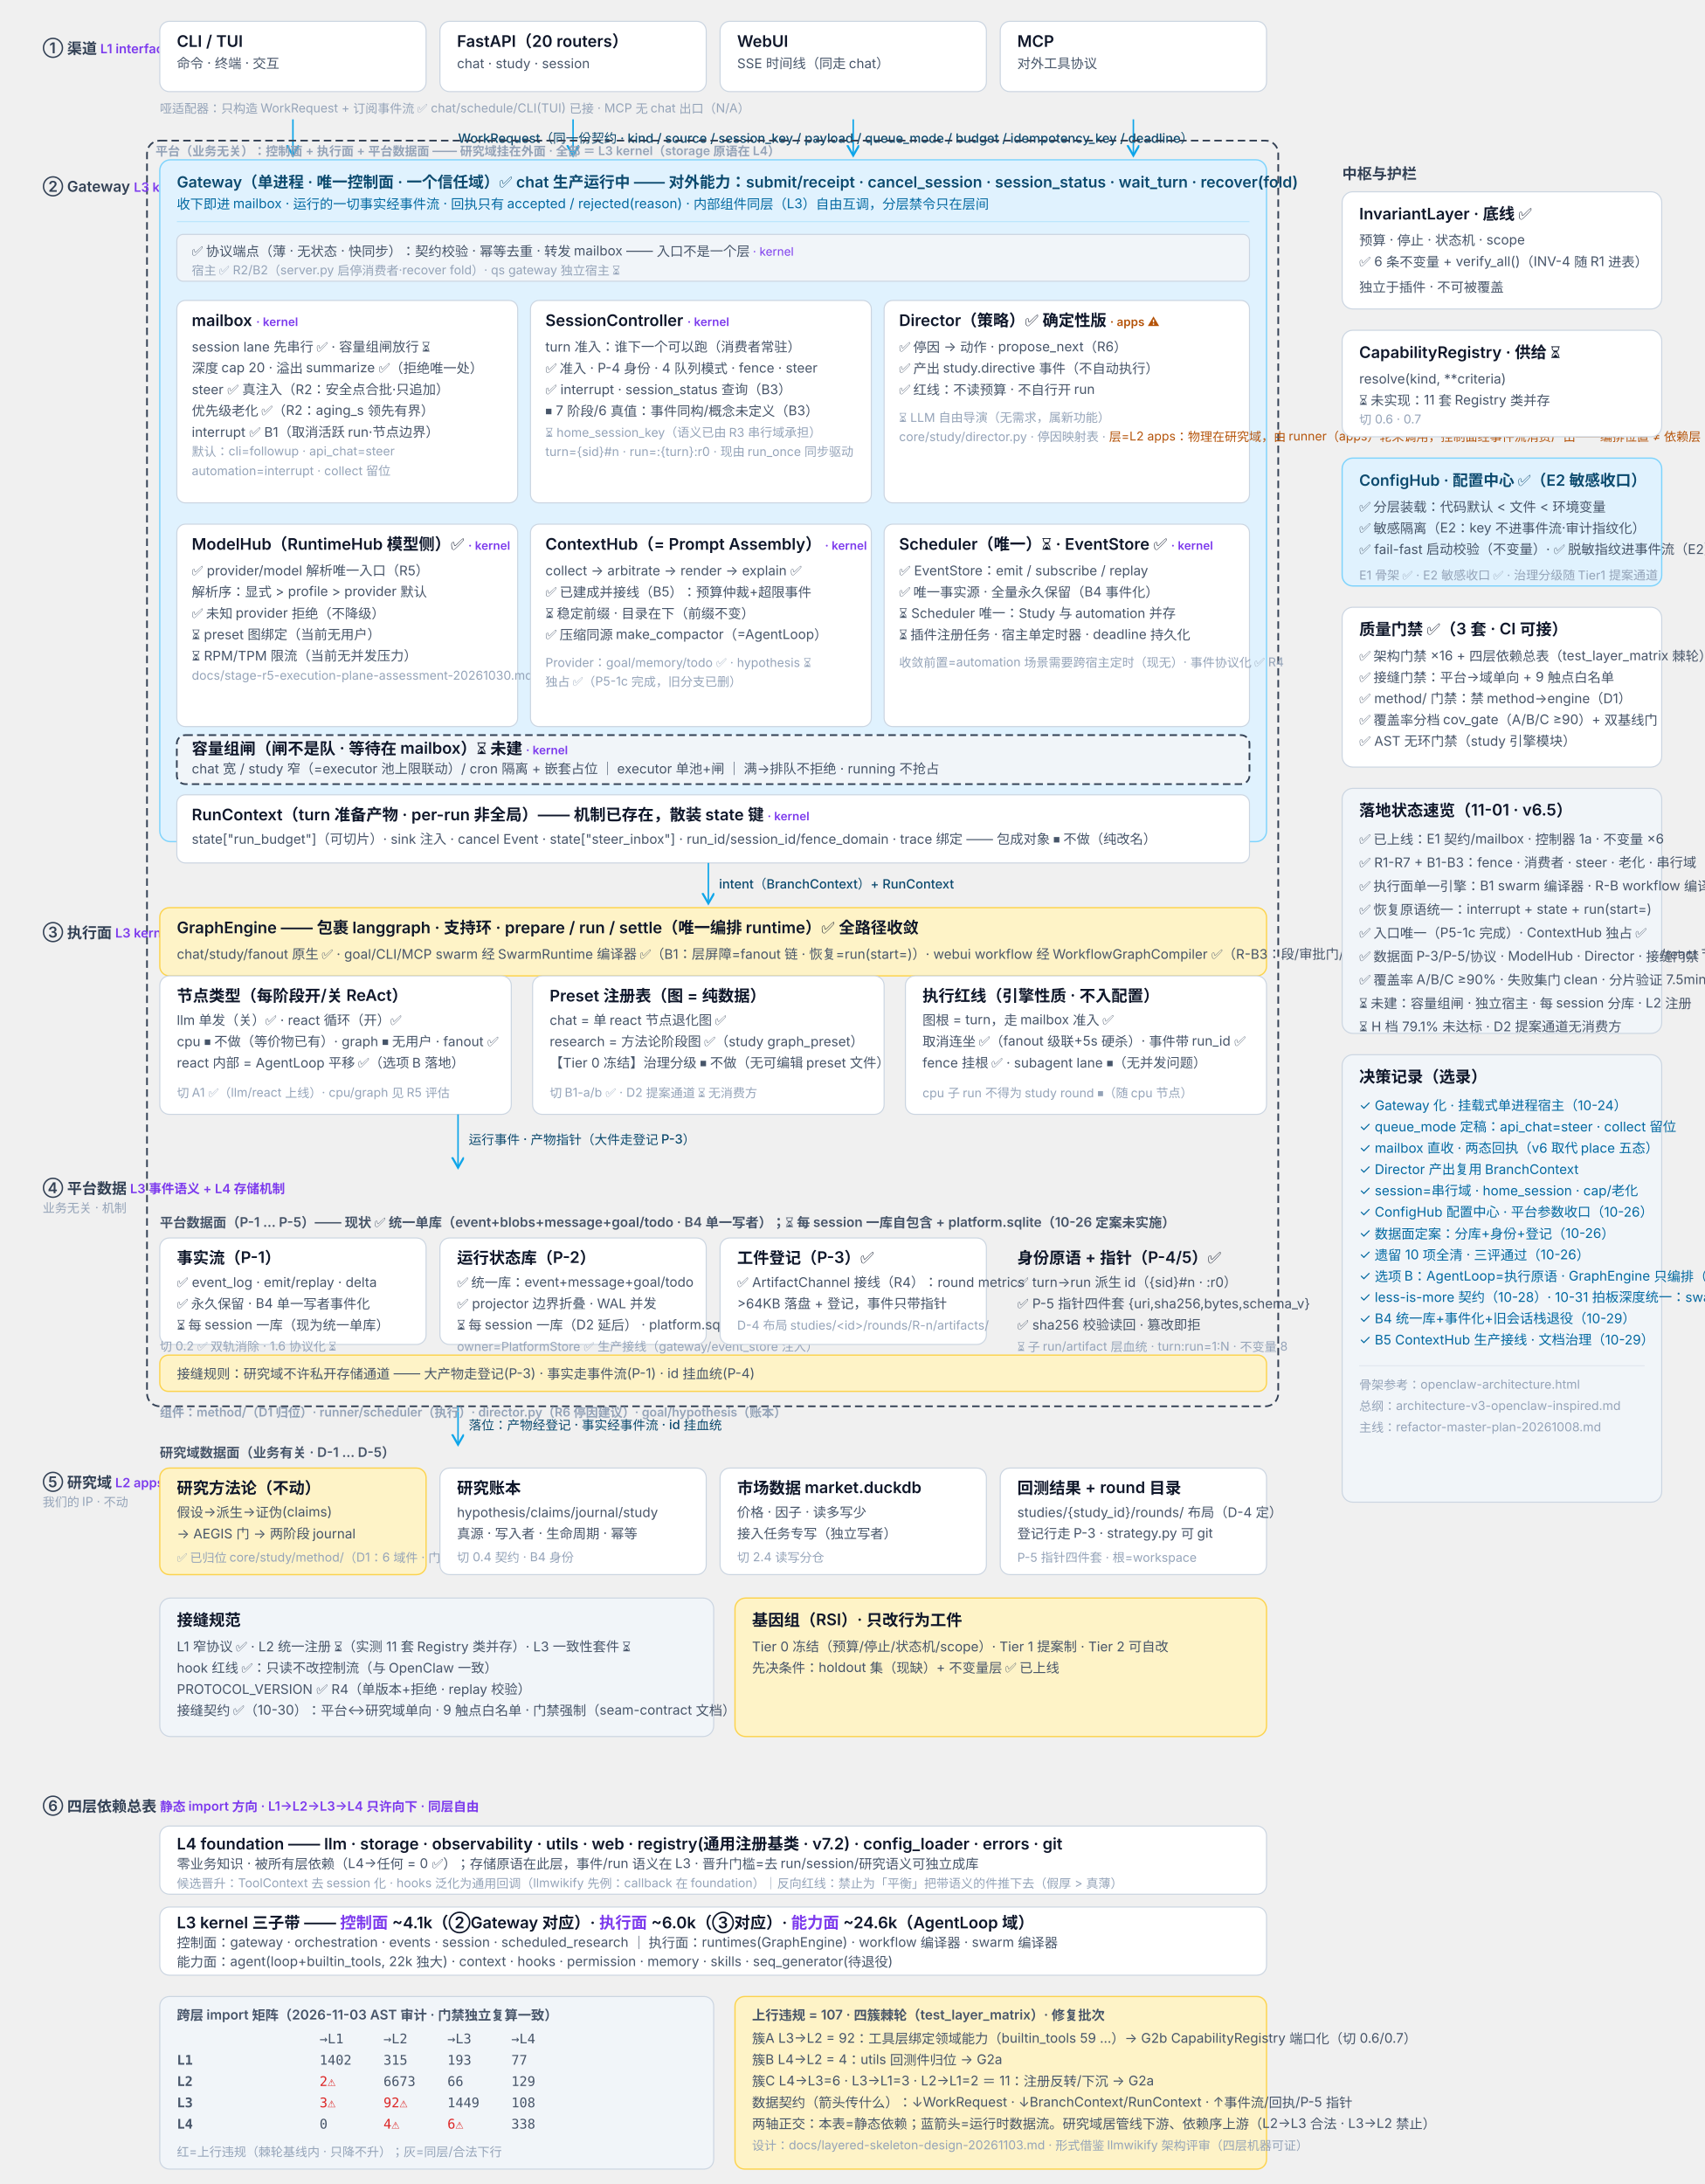
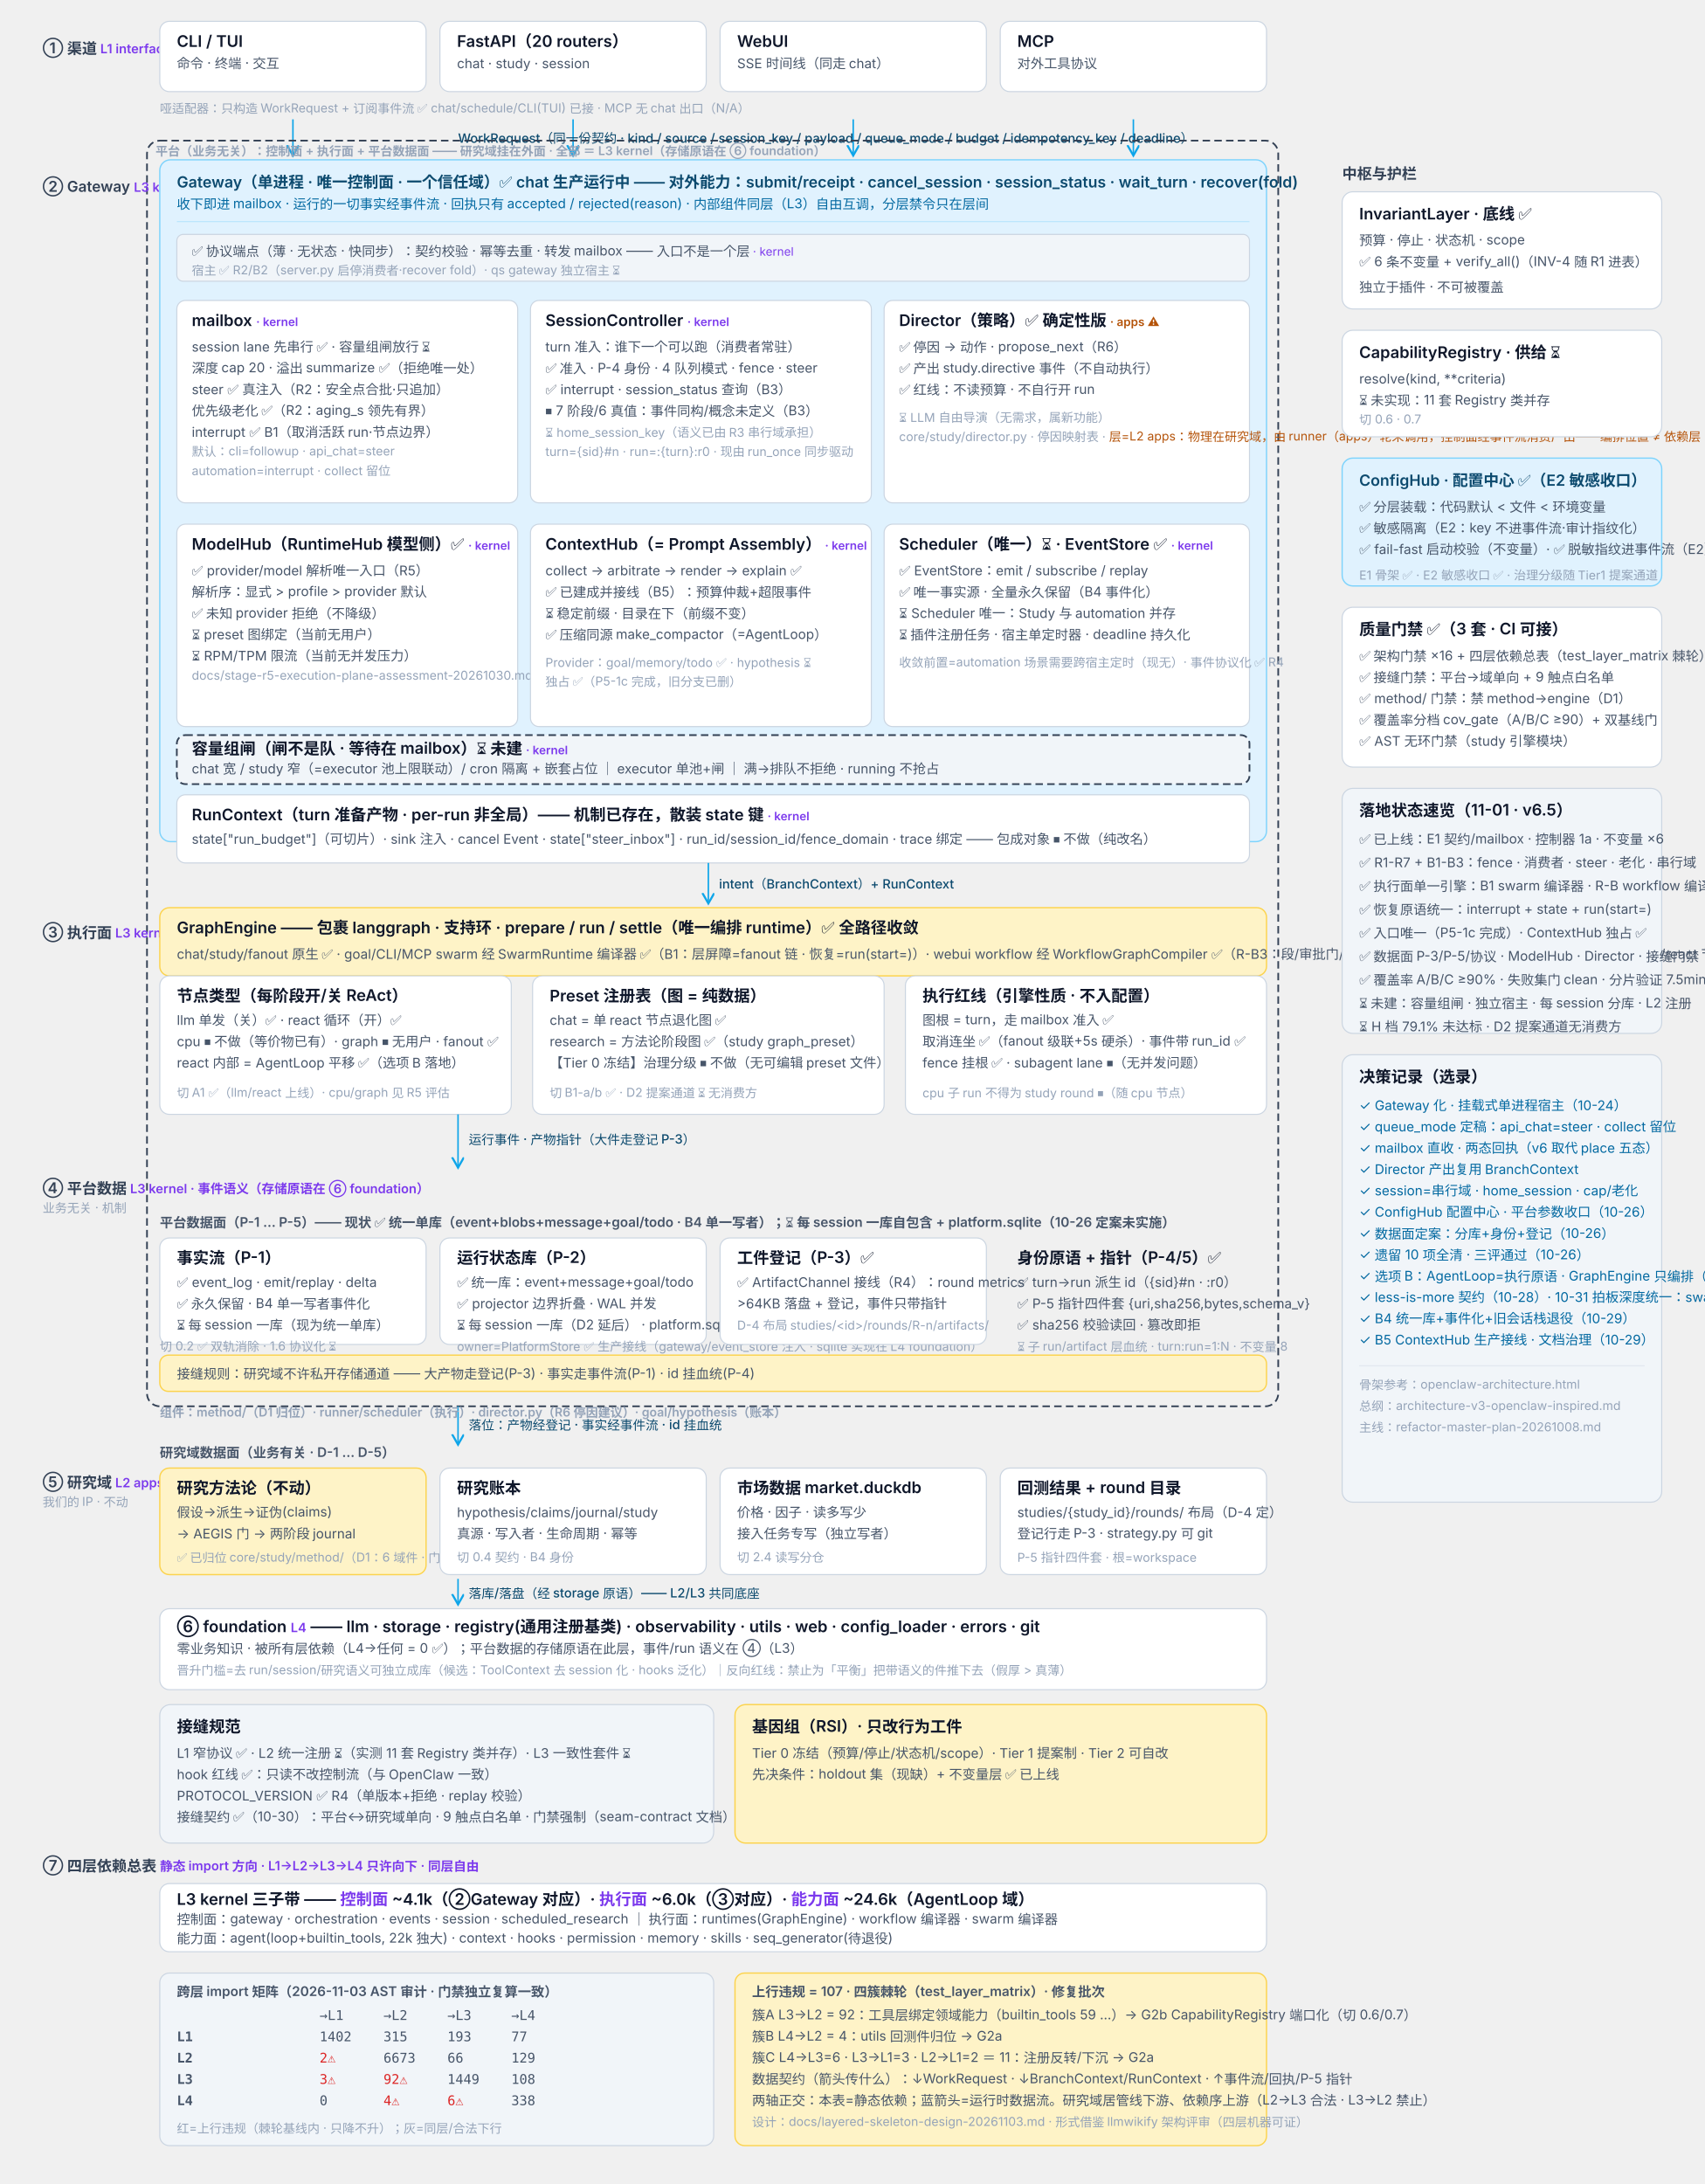
<svg xmlns="http://www.w3.org/2000/svg" viewBox="0 0 1600 2050" width="1600" height="2050" font-family="-apple-system, 'PingFang SC', 'Microsoft YaHei', sans-serif">
  <style>
    .lyr{font-size:14px;font-weight:600;fill:#334155}
    .bt{font-size:15px;font-weight:600;fill:#0f172a}
    .st{font-size:12.5px;fill:#475569}
    .sm{font-size:11.5px;fill:#94a3b8}
    .hub{font-size:14.5px;font-weight:600;fill:#0c4a6e}
    .hq{font-size:12.5px;fill:#0369a1}
    .flow-lbl{font-size:12px;font-weight:500;fill:#0c4a6e}
    .box{fill:#fff;stroke:#cbd5e1;stroke-width:1}
    .boxb{fill:#e0f2fe;stroke:#7dd3fc;stroke-width:1.2}
    .boxa{fill:#fef3c7;stroke:#fcd34d;stroke-width:1.2}
    .boxd{fill:#f1f5f9;stroke:#334155;stroke-width:1.6;stroke-dasharray:7 4}
    .boxg{fill:#f1f5f9;stroke:#cbd5e1;stroke-width:1}
    .arb{stroke:#0ea5e9;stroke-width:1.4;fill:none;marker-end:url(#a2)}
  </style>
  <defs>
    <marker id="a2" markerWidth="9" markerHeight="9" refX="7" refY="4" orient="auto">
      <path d="M0,0 L7,4 L0,8" fill="none" stroke="#0ea5e9" stroke-width="1.4" />
    </marker>
  </defs>
  <text x="40" y="50" class="lyr">① 渠道 <tspan fill="#7c3aed" font-size="12">L1 interfaces</tspan>
  </text>
  <rect x="150" y="20" width="250" height="66" rx="9" class="box" />
  <text x="166" y="44" class="bt">CLI / TUI</text>
  <text x="166" y="64" class="st">命令 · 终端 · 交互</text>
  <rect x="413" y="20" width="250" height="66" rx="9" class="box" />
  <text x="429" y="44" class="bt">FastAPI（20 routers）</text>
  <text x="429" y="64" class="st">chat · study · session</text>
  <rect x="676" y="20" width="250" height="66" rx="9" class="box" />
  <text x="692" y="44" class="bt">WebUI</text>
  <text x="692" y="64" class="st">SSE 时间线（同走 chat）</text>
  <rect x="939" y="20" width="250" height="66" rx="9" class="box" />
  <text x="955" y="44" class="bt">MCP</text>
  <text x="955" y="64" class="st">对外工具协议</text>
  <text x="150" y="106" class="sm">哑适配器：只构造 WorkRequest + 订阅事件流 ✅ chat/schedule/CLI(TUI) 已接 · MCP 无 chat 出口（N/A）</text>
  <line x1="275" y1="112" x2="275" y2="146" class="arb" />
  <line x1="538" y1="112" x2="538" y2="146" class="arb" />
  <line x1="801" y1="112" x2="801" y2="146" class="arb" />
  <line x1="1064" y1="112" x2="1064" y2="146" class="arb" />
  <text x="430" y="134" class="flow-lbl">WorkRequest（同一份契约 · kind / source / session_key / payload / queue_mode / budget / idempotency_key / deadline）</text>
  <rect x="138" y="132" width="1062" height="1188" rx="12" class="boxd" style="fill:none" />
-   <text x="146" y="146" class="sm" style="font-weight:600">平台（业务无关）：控制面 + 执行面 + 平台数据面 —— 研究域挂在外面 · 全部 ＝ L3 kernel（storage 原语在 L4）</text>
+   <text x="146" y="146" class="sm" style="font-weight:600">平台（业务无关）：控制面 + 执行面 + 平台数据面 —— 研究域挂在外面 · 全部 ＝ L3 kernel（存储原语在 ⑥ foundation）</text>
  <text x="40" y="180" class="lyr">② Gateway <tspan fill="#7c3aed" font-size="12">L3 kernel · 控制面</tspan>
  </text>
  <rect x="150" y="150" width="1039" height="640" rx="10" class="boxb" />
  <text x="166" y="176" class="hub">Gateway（单进程 · 唯一控制面 · 一个信任域）✅ chat 生产运行中 —— 对外能力：submit/receipt · cancel_session · session_status · wait_turn · recover(fold)</text>
  <text x="166" y="196" class="hq">收下即进 mailbox · 运行的一切事实经事件流 · 回执只有 accepted / rejected(reason) · 内部组件同层（L3）自由互调，分层禁令只在层间</text>
  <line x1="166" y1="208" x2="1173" y2="208" stroke="#bae6fd" />
  <rect x="166" y="220" width="1007" height="44" rx="6" class="boxg" />
  <text x="180" y="240" class="st">✅ 协议端点（薄 · 无状态 · 快同步）：契约校验 · 幂等去重 · 转发 mailbox —— 入口不是一个层 <tspan fill="#7c3aed" font-size="11">· kernel</tspan>
  </text>
  <text x="180" y="258" class="sm">宿主 ✅ R2/B2（server.py 启停消费者·recover fold）· qs gateway 独立宿主 ⏳</text>
  <rect x="166" y="282" width="320" height="190" rx="8" class="box" />
  <text x="180" y="306" class="bt">mailbox <tspan fill="#7c3aed" font-size="11">· kernel</tspan>
  </text>
  <text x="180" y="330" class="st">session lane 先串行 ✅ · 容量组闸放行 ⏳</text>
  <text x="180" y="350" class="st">深度 cap 20 · 溢出 summarize ✅（拒绝唯一处）</text>
  <text x="180" y="370" class="st">steer ✅ 真注入（R2：安全点合批·只追加）</text>
  <text x="180" y="390" class="st">优先级老化 ✅（R2：aging_s 领先有界）</text>
  <text x="180" y="410" class="st">interrupt ✅ B1（取消活跃 run·节点边界）</text>
  <text x="180" y="428" class="sm">默认：cli=followup · api_chat=steer</text>
  <text x="180" y="446" class="sm">automation=interrupt · collect 留位</text>
  <rect x="498" y="282" width="320" height="190" rx="8" class="box" />
  <text x="512" y="306" class="bt">SessionController <tspan fill="#7c3aed" font-size="11">· kernel</tspan>
  </text>
  <text x="512" y="330" class="st">turn 准入：谁下一个可以跑（消费者常驻）</text>
  <text x="512" y="350" class="st">✅ 准入 · P-4 身份 · 4 队列模式 · fence · steer</text>
  <text x="512" y="370" class="st">✅ interrupt · session_status 查询（B3）</text>
  <text x="512" y="390" class="st">⏹ 7 阶段/6 真值：事件同构/概念未定义（B3）</text>
  <text x="512" y="410" class="sm">⏳ home_session_key（语义已由 R3 串行域承担）</text>
  <text x="512" y="428" class="sm">turn={sid}#n · run=:{turn}:r0 · 现由 run_once 同步驱动</text>
  <rect x="830" y="282" width="343" height="190" rx="8" class="box" />
  <text x="844" y="306" class="bt">Director（策略）✅ 确定性版 <tspan fill="#b45309" font-size="11">· apps ⚠</tspan>
  </text>
  <text x="844" y="330" class="st">✅ 停因 → 动作 · propose_next（R6）</text>
  <text x="844" y="350" class="st">✅ 产出 study.directive 事件（不自动执行）</text>
  <text x="844" y="370" class="st">✅ 红线：不读预算 · 不自行开 run</text>
  <text x="844" y="396" class="sm">⏳ LLM 自由导演（无需求，属新功能）</text>
  <text x="844" y="414" class="sm">core/study/director.py · 停因映射表 · <tspan fill="#b45309">层=L2 apps：物理在研究域，由 runner（apps）轮末调用，控制面经事件流消费产出——编排位置 ≠ 依赖层</tspan>
  </text>
  <rect x="166" y="492" width="320" height="190" rx="8" class="box" />
  <text x="180" y="516" class="bt">ModelHub（RuntimeHub 模型侧）✅ <tspan fill="#7c3aed" font-size="11">· kernel</tspan>
  </text>
  <text x="180" y="540" class="st">✅ provider/model 解析唯一入口（R5）</text>
  <text x="180" y="560" class="st">解析序：显式 &gt; profile &gt; provider 默认</text>
  <text x="180" y="580" class="st">✅ 未知 provider 拒绝（不降级）</text>
  <text x="180" y="600" class="st">⏳ preset 图绑定（当前无用户）</text>
  <text x="180" y="620" class="st">⏳ RPM/TPM 限流（当前无并发压力）</text>
  <text x="180" y="638" class="sm">docs/stage-r5-execution-plane-assessment-20261030.md</text>
  <rect x="498" y="492" width="320" height="190" rx="8" class="box" />
  <text x="512" y="516" class="bt">ContextHub（= Prompt Assembly） <tspan fill="#7c3aed" font-size="11">· kernel</tspan>
  </text>
  <text x="512" y="540" class="st">collect → arbitrate → render → explain ✅</text>
  <text x="512" y="560" class="st">✅ 已建成并接线（B5）：预算仲裁+超限事件</text>
  <text x="512" y="580" class="st">⏳ 稳定前缀 · 目录在下（前缀不变）</text>
  <text x="512" y="600" class="st">✅ 压缩同源 make_compactor（=AgentLoop）</text>
  <text x="512" y="626" class="sm">Provider：goal/memory/todo ✅ · hypothesis ⏳</text>
  <text x="512" y="644" class="sm">独占 ✅（P5-1c 完成，旧分支已删）</text>
  <rect x="830" y="492" width="343" height="190" rx="8" class="box" />
  <text x="844" y="516" class="bt">Scheduler（唯一）⏳ · EventStore ✅ <tspan fill="#7c3aed" font-size="11">· kernel</tspan>
  </text>
  <text x="844" y="540" class="st">✅ EventStore：emit / subscribe / replay</text>
  <text x="844" y="560" class="st">✅ 唯一事实源 · 全量永久保留（B4 事件化）</text>
  <text x="844" y="580" class="st">⏳ Scheduler 唯一：Study 与 automation 并存</text>
  <text x="844" y="600" class="st">⏳ 插件注册任务 · 宿主单定时器 · deadline 持久化</text>
  <text x="844" y="626" class="sm">收敛前置=automation 场景需要跨宿主定时（现无）· 事件协议化 ✅ R4</text>
  <rect x="166" y="746" width="1007" height="64" rx="8" class="box" />
  <text x="180" y="770" class="bt">RunContext（turn 准备产物 · per-run 非全局）—— 机制已存在，散装 state 键 <tspan fill="#7c3aed" font-size="11">· kernel</tspan>
  </text>
  <text x="180" y="792" class="st">state["run_budget"]（可切片）· sink 注入 · cancel Event · state["steer_inbox"] · run_id/session_id/fence_domain · trace 绑定 —— 包成对象 ⏹ 不做（纯改名）</text>
  <rect x="166" y="690" width="1007" height="46" rx="8" class="boxd" />
  <text x="180" y="708" class="bt">容量组闸（闸不是队 · 等待在 mailbox）⏳ 未建 <tspan fill="#7c3aed" font-size="11">· kernel</tspan>
  </text>
  <text x="180" y="726" class="st">chat 宽 / study 窄（=executor 池上限联动）/ cron 隔离 + 嵌套占位 ｜ executor 单池+闸 ｜ 满→排队不拒绝 · running 不抢占</text>
  <line x1="665" y1="810" x2="665" y2="848" class="arb" />
  <text x="675" y="834" class="flow-lbl">intent（BranchContext）+ RunContext</text>
  <text x="40" y="880" class="lyr">③ 执行面 <tspan fill="#7c3aed" font-size="12">L3 kernel · 执行</tspan>
  </text>
  <rect x="150" y="852" width="1039" height="64" rx="9" class="boxa" />
  <text x="166" y="876" class="bt">GraphEngine —— 包裹 langgraph · 支持环 · prepare / run / settle（唯一编排 runtime）✅ 全路径收敛</text>
  <text x="166" y="900" class="st">chat/study/fanout 原生 ✅ · goal/CLI/MCP swarm 经 SwarmRuntime 编译器 ✅（B1：层屏障=fanout 链 · 恢复=run(start=)）· webui workflow 经 WorkflowGraphCompiler ✅（R-B3：段/审批门/replan 环 · 旧段循环已删）｜T1 协程 ✅ asyncio（llm/react 节点）｜ T2 进程 ✅ fanout-t2 → ExecutorBridge 池（F4 · 取消连坐+5s 硬杀）· 独立 cpu 节点 ⏳ ｜ T3 沙箱 ⏳ 占位</text>
  <rect x="150" y="916" width="330" height="130" rx="9" class="box" />
  <text x="166" y="940" class="bt">节点类型（每阶段开/关 ReAct）</text>
  <text x="166" y="962" class="st">llm 单发（关）✅ · react 循环（开）✅</text>
  <text x="166" y="982" class="st">cpu ⏹ 不做（等价物已有）· graph ⏹ 无用户 · fanout ✅</text>
  <text x="166" y="1002" class="st">react 内部 = AgentLoop 平移 ✅（选项 B 落地）</text>
  <text x="166" y="1030" class="sm">切 A1 ✅（llm/react 上线）· cpu/graph 见 R5 评估</text>
  <rect x="500" y="916" width="330" height="130" rx="9" class="box" />
  <text x="516" y="940" class="bt">Preset 注册表（图 = 纯数据）</text>
  <text x="516" y="962" class="st">chat = 单 react 节点退化图 ✅</text>
  <text x="516" y="982" class="st">research = 方法论阶段图 ✅（study graph_preset）</text>
  <text x="516" y="1002" class="st">【Tier 0 冻结】治理分级 ⏹ 不做（无可编辑 preset 文件）</text>
  <text x="516" y="1030" class="sm">切 B1-a/b ✅ · D2 提案通道 ⏳ 无消费方</text>
  <rect x="850" y="916" width="339" height="130" rx="9" class="box" />
  <text x="866" y="940" class="bt">执行红线（引擎性质 · 不入配置）</text>
  <text x="866" y="962" class="st">图根 = turn，走 mailbox 准入 ✅</text>
  <text x="866" y="982" class="st">取消连坐 ✅（fanout 级联+5s 硬杀）· 事件带 run_id ✅</text>
  <text x="866" y="1002" class="st">fence 挂根 ✅ · subagent lane ⏹（无并发问题）</text>
  <text x="866" y="1030" class="sm">cpu 子 run 不得为 study round ⏹（随 cpu 节点）</text>
  <line x1="430" y1="1046" x2="430" y2="1096" class="arb" />
  <text x="440" y="1074" class="flow-lbl">运行事件 · 产物指针（大件走登记 P-3）</text>
-   <text x="40" y="1120" class="lyr">④ 平台数据 <tspan fill="#7c3aed" font-size="12">L3 事件语义 + L4 存储机制</tspan>
+   <text x="40" y="1120" class="lyr">④ 平台数据 <tspan fill="#7c3aed" font-size="12">L3 kernel · 事件语义（存储原语在 ⑥ foundation）</tspan>
  </text>
  <text x="40" y="1138" class="sm">业务无关 · 机制</text>
  <text x="150" y="1152" class="st" style="font-weight:600">平台数据面（P-1 … P-5）—— 现状 ✅ 统一单库（event+blobs+message+goal/todo · B4 单一写者）；⏳ 每 session 一库自包含 + platform.sqlite（10-26 定案未实施）</text>
  <rect x="150" y="1162" width="250" height="100" rx="9" class="box" />
  <text x="166" y="1186" class="bt">事实流（P-1）</text>
  <text x="166" y="1208" class="st">✅ event_log · emit/replay · delta</text>
  <text x="166" y="1228" class="st">✅ 永久保留 · B4 单一写者事件化</text>
  <text x="166" y="1248" class="st">⏳ 每 session 一库（现为统一单库）</text>
  <text x="150" y="1268" class="sm">切 0.2 ✅ 双轨消除 · 1.6 协议化 ⏳</text>
  <rect x="413" y="1162" width="250" height="100" rx="9" class="box" />
  <text x="429" y="1186" class="bt">运行状态库（P-2）</text>
  <text x="429" y="1208" class="st">✅ 统一库：event+message+goal/todo</text>
  <text x="429" y="1228" class="st">✅ projector 边界折叠 · WAL 并发</text>
  <text x="429" y="1248" class="st">⏳ 每 session 一库（D2 延后） · platform.sqlite ✅</text>
-   <text x="429" y="1268" class="sm">owner=PlatformStore ✅ 生产接线（gateway/event_store 注入）</text>
+   <text x="429" y="1268" class="sm">owner=PlatformStore ✅ 生产接线（gateway/event_store 注入 · sqlite 实现在 L4 foundation）</text>
  <rect x="676" y="1162" width="250" height="100" rx="9" class="box" />
  <text x="692" y="1186" class="bt">工件登记（P-3）✅</text>
  <text x="692" y="1208" class="st">✅ ArtifactChannel 接线（R4）：round metrics</text>
  <text x="692" y="1228" class="st">&gt;64KB 落盘 + 登记，事件只带指针</text>
  <text x="692" y="1248" class="sm">D-4 布局 studies/&lt;id&gt;/rounds/R-n/artifacts/</text>
  <text x="955" y="1186" class="bt">身份原语 + 指针（P-4/5）✅</text>
  <text x="955" y="1208" class="st">✅ turn→run 派生 id（{sid}#n · :r0）</text>
  <text x="955" y="1228" class="st">✅ P-5 指针四件套 {uri,sha256,bytes,schema_v}</text>
  <text x="955" y="1248" class="st">✅ sha256 校验读回 · 篡改即拒</text>
  <text x="955" y="1268" class="sm">⏳ 子 run/artifact 层血统 · turn:run=1:N · 不变量 8</text>
  <rect x="150" y="1272" width="1039" height="34" rx="8" class="boxa" />
  <text x="166" y="1294" class="st">接缝规则：研究域不许私开存储通道 —— 大产物走登记(P-3) · 事实走事件流(P-1) · id 挂血统(P-4)</text>
  <line x1="430" y1="1320" x2="430" y2="1356" class="arb" />
  <text x="440" y="1342" class="flow-lbl">落位：产物经登记 · 事实经事件流 · id 挂血统</text>
  <text x="40" y="1396" class="lyr">⑤ 研究域 <tspan fill="#7c3aed" font-size="12">L2 apps</tspan>
  </text>
  <text x="40" y="1414" class="sm">我们的 IP · 不动</text>
  <text x="150" y="1330" class="sm" style="font-weight:600">组件：method/（D1 归位）· runner/scheduler（执行）· director.py（R6 停因建议）· goal/hypothesis（账本）</text>
  <text x="150" y="1368" class="st" style="font-weight:600">研究域数据面（业务有关 · D-1 … D-5）</text>
  <rect x="150" y="1378" width="250" height="100" rx="9" class="boxa" />
  <text x="166" y="1402" class="bt">研究方法论（不动）</text>
  <text x="166" y="1424" class="st">假设→派生→证伪(claims)</text>
  <text x="166" y="1444" class="st">→ AEGIS 门 → 两阶段 journal</text>
  <text x="166" y="1466" class="sm">✅ 已归位 core/study/method/（D1：6 域件 · 门禁禁 method→engine）</text>
  <rect x="413" y="1378" width="250" height="100" rx="9" class="box" />
  <text x="429" y="1402" class="bt">研究账本</text>
  <text x="429" y="1424" class="st">hypothesis/claims/journal/study</text>
  <text x="429" y="1444" class="st">真源 · 写入者 · 生命周期 · 幂等</text>
  <text x="429" y="1466" class="sm">切 0.4 契约 · B4 身份</text>
  <rect x="676" y="1378" width="250" height="100" rx="9" class="box" />
  <text x="692" y="1402" class="bt">市场数据 market.duckdb</text>
  <text x="692" y="1424" class="st">价格 · 因子 · 读多写少</text>
  <text x="692" y="1444" class="st">接入任务专写（独立写者）</text>
  <text x="692" y="1466" class="sm">切 2.4 读写分仓</text>
  <rect x="939" y="1378" width="250" height="100" rx="9" class="box" />
  <text x="955" y="1402" class="bt">回测结果 + round 目录</text>
  <text x="955" y="1424" class="st">studies/{study_id}/rounds/ 布局（D-4 定）</text>
  <text x="955" y="1444" class="st">登记行走 P-3 · strategy.py 可 git</text>
  <text x="955" y="1466" class="sm">P-5 指针四件套 · 根=workspace</text>
-   <rect x="150" y="1500" width="520" height="130" rx="10" class="boxg" />
-   <text x="166" y="1526" class="bt">接缝规范</text>
-   <text x="166" y="1550" class="st">L1 窄协议 ✅ · L2 统一注册 ⏳（实测 11 套 Registry 类并存）· L3 一致性套件 ⏳</text>
-   <text x="166" y="1570" class="st">hook 红线 ✅：只读不改控制流（与 OpenClaw 一致）</text>
-   <text x="166" y="1590" class="st">PROTOCOL_VERSION ✅ R4（单版本+拒绝 · replay 校验）</text>
-   <text x="166" y="1610" class="st">接缝契约 ✅（10-30）：平台↔研究域单向 · 9 触点白名单 · 门禁强制（seam-contract 文档）</text>
-   <rect x="690" y="1500" width="499" height="130" rx="10" class="boxa" />
-   <text x="706" y="1526" class="bt">基因组（RSI）· 只改行为工件</text>
-   <text x="706" y="1550" class="st">Tier 0 冻结（预算/停止/状态机/scope）· Tier 1 提案制 · Tier 2 可自改</text>
-   <text x="706" y="1570" class="st">先决条件：holdout 集（现缺）+ 不变量层 ✅ 已上线</text>
-   <text x="40" y="1700" class="lyr">⑥ 四层依赖总表 <tspan fill="#7c3aed" font-size="12">静态 import 方向 · L1→L2→L3→L4 只许向下 · 同层自由</tspan>
-   </text>
-   <rect x="150" y="1714" width="1039" height="64" rx="9" class="box" />
-   <text x="166" y="1736" class="bt">L4 foundation —— llm · storage · observability · utils · web · registry(通用注册基类 · v7.2) · config_loader · errors · git</text>
-   <text x="166" y="1754" class="st">零业务知识 · 被所有层依赖（L4→任何 = 0 ✅）；存储原语在此层，事件/run 语义在 L3 · 晋升门槛=去 run/session/研究语义可独立成库</text>
-   <text x="166" y="1772" class="sm">候选晋升：ToolContext 去 session 化 · hooks 泛化为通用回调（llmwikify 先例：callback 在 foundation）｜反向红线：禁止为「平衡」把带语义的件推下去（假厚 &gt; 真薄）</text>
-   <rect x="150" y="1790" width="1039" height="64" rx="9" class="box" />
-   <text x="166" y="1810" class="bt">L3 kernel 三子带 —— <tspan fill="#7c3aed">控制面</tspan> ~4.1k（②Gateway 对应）· <tspan fill="#7c3aed">执行面</tspan> ~6.0k（③对应）· <tspan fill="#7c3aed">能力面</tspan> ~24.6k（AgentLoop 域）</text>
-   <text x="166" y="1828" class="st">控制面：gateway · orchestration · events · session · scheduled_research ｜ 执行面：runtimes(GraphEngine) · workflow 编译器 · swarm 编译器</text>
-   <text x="166" y="1846" class="st">能力面：agent(loop+builtin_tools, 22k 独大) · context · hooks · permission · memory · skills · seq_generator(待退役)</text>
-   <rect x="150" y="1874" width="520" height="162" rx="9" class="boxg" />
-   <text x="166" y="1896" class="st" style="font-weight:600">跨层 import 矩阵（2026-11-03 AST 审计 · 门禁独立复算一致）</text>
+   <line x1="430" y1="1482" x2="430" y2="1506" class="arb" />
+   <text x="440" y="1500" class="flow-lbl">落库/落盘（经 storage 原语）—— L2/L3 共同底座</text>
+   <rect x="150" y="1510" width="1039" height="76" rx="9" class="box" />
+   <text x="166" y="1532" class="bt">⑥ foundation <tspan fill="#7c3aed" font-size="12">L4</tspan> —— llm · storage · registry(通用注册基类) · observability · utils · web · config_loader · errors · git</text>
+   <text x="166" y="1552" class="st">零业务知识 · 被所有层依赖（L4→任何 = 0 ✅）；平台数据的存储原语在此层，事件/run 语义在 ④（L3）</text>
+   <text x="166" y="1572" class="sm">晋升门槛=去 run/session/研究语义可独立成库（候选：ToolContext 去 session 化 · hooks 泛化）｜反向红线：禁止为「平衡」把带语义的件推下去（假厚 &gt; 真薄）</text>
+   <rect x="150" y="1600" width="520" height="130" rx="10" class="boxg" />
+   <text x="166" y="1626" class="bt">接缝规范</text>
+   <text x="166" y="1650" class="st">L1 窄协议 ✅ · L2 统一注册 ⏳（实测 11 套 Registry 类并存）· L3 一致性套件 ⏳</text>
+   <text x="166" y="1670" class="st">hook 红线 ✅：只读不改控制流（与 OpenClaw 一致）</text>
+   <text x="166" y="1690" class="st">PROTOCOL_VERSION ✅ R4（单版本+拒绝 · replay 校验）</text>
+   <text x="166" y="1710" class="st">接缝契约 ✅（10-30）：平台↔研究域单向 · 9 触点白名单 · 门禁强制（seam-contract 文档）</text>
+   <rect x="690" y="1600" width="499" height="130" rx="10" class="boxa" />
+   <text x="706" y="1626" class="bt">基因组（RSI）· 只改行为工件</text>
+   <text x="706" y="1650" class="st">Tier 0 冻结（预算/停止/状态机/scope）· Tier 1 提案制 · Tier 2 可自改</text>
+   <text x="706" y="1670" class="st">先决条件：holdout 集（现缺）+ 不变量层 ✅ 已上线</text>
+   <text x="40" y="1756" class="lyr">⑦ 四层依赖总表 <tspan fill="#7c3aed" font-size="12">静态 import 方向 · L1→L2→L3→L4 只许向下 · 同层自由</tspan>
+   </text>
+   <rect x="150" y="1768" width="1039" height="64" rx="9" class="box" />
+   <text x="166" y="1788" class="bt">L3 kernel 三子带 —— <tspan fill="#7c3aed">控制面</tspan> ~4.1k（②Gateway 对应）· <tspan fill="#7c3aed">执行面</tspan> ~6.0k（③对应）· <tspan fill="#7c3aed">能力面</tspan> ~24.6k（AgentLoop 域）</text>
+   <text x="166" y="1806" class="st">控制面：gateway · orchestration · events · session · scheduled_research ｜ 执行面：runtimes(GraphEngine) · workflow 编译器 · swarm 编译器</text>
+   <text x="166" y="1824" class="st">能力面：agent(loop+builtin_tools, 22k 独大) · context · hooks · permission · memory · skills · seq_generator(待退役)</text>
+   <rect x="150" y="1852" width="520" height="162" rx="9" class="boxg" />
+   <text x="166" y="1874" class="st" style="font-weight:600">跨层 import 矩阵（2026-11-03 AST 审计 · 门禁独立复算一致）</text>
  <g font-family="Consolas, monospace" font-size="12.5" fill="#475569">
-     <text x="300" y="1918">→L1</text>
-     <text x="360" y="1918">→L2</text>
-     <text x="420" y="1918">→L3</text>
-     <text x="480" y="1918">→L4</text>
-     <text x="166" y="1938" font-weight="600">L1</text>
-     <text x="300" y="1938">1402</text>
-     <text x="360" y="1938">315</text>
-     <text x="420" y="1938">193</text>
-     <text x="480" y="1938">77</text>
-     <text x="166" y="1958" font-weight="600">L2</text>
-     <text x="300" y="1958" fill="#dc2626">2⚠</text>
-     <text x="360" y="1958">6673</text>
-     <text x="420" y="1958">66</text>
-     <text x="480" y="1958">129</text>
-     <text x="166" y="1978" font-weight="600">L3</text>
-     <text x="300" y="1978" fill="#dc2626">3⚠</text>
-     <text x="360" y="1978" fill="#dc2626">92⚠</text>
-     <text x="420" y="1978">1449</text>
-     <text x="480" y="1978">108</text>
-     <text x="166" y="1998" font-weight="600">L4</text>
-     <text x="300" y="1998">0</text>
-     <text x="360" y="1998" fill="#dc2626">4⚠</text>
-     <text x="420" y="1998" fill="#dc2626">6⚠</text>
-     <text x="480" y="1998">338</text>
+     <text x="300" y="1896">→L1</text>
+     <text x="360" y="1896">→L2</text>
+     <text x="420" y="1896">→L3</text>
+     <text x="480" y="1896">→L4</text>
+     <text x="166" y="1916" font-weight="600">L1</text>
+     <text x="300" y="1916">1402</text>
+     <text x="360" y="1916">315</text>
+     <text x="420" y="1916">193</text>
+     <text x="480" y="1916">77</text>
+     <text x="166" y="1936" font-weight="600">L2</text>
+     <text x="300" y="1936" fill="#dc2626">2⚠</text>
+     <text x="360" y="1936">6673</text>
+     <text x="420" y="1936">66</text>
+     <text x="480" y="1936">129</text>
+     <text x="166" y="1956" font-weight="600">L3</text>
+     <text x="300" y="1956" fill="#dc2626">3⚠</text>
+     <text x="360" y="1956" fill="#dc2626">92⚠</text>
+     <text x="420" y="1956">1449</text>
+     <text x="480" y="1956">108</text>
+     <text x="166" y="1976" font-weight="600">L4</text>
+     <text x="300" y="1976">0</text>
+     <text x="360" y="1976" fill="#dc2626">4⚠</text>
+     <text x="420" y="1976" fill="#dc2626">6⚠</text>
+     <text x="480" y="1976">338</text>
  </g>
-   <text x="166" y="2024" class="sm">红=上行违规（棘轮基线内 · 只降不升）；灰=同层/合法下行</text>
-   <rect x="690" y="1874" width="499" height="162" rx="9" class="boxa" />
-   <text x="706" y="1896" class="st" style="font-weight:600">上行违规 = 107 · 四簇棘轮（test_layer_matrix）· 修复批次</text>
-   <text x="706" y="1918" class="st">簇A L3→L2 = 92：工具层绑定领域能力（builtin_tools 59 …）→ G2b CapabilityRegistry 端口化（切 0.6/0.7）</text>
-   <text x="706" y="1938" class="st">簇B L4→L2 = 4：utils 回测件归位 → G2a</text>
-   <text x="706" y="1958" class="st">簇C L4→L3=6 · L3→L1=3 · L2→L1=2 ＝ 11：注册反转/下沉 → G2a</text>
-   <text x="706" y="1978" class="st">数据契约（箭头传什么）：↓WorkRequest · ↓BranchContext/RunContext · ↑事件流/回执/P-5 指针</text>
-   <text x="706" y="1998" class="st">两轴正交：本表=静态依赖；蓝箭头=运行时数据流。研究域居管线下游、依赖序上游（L2→L3 合法 · L3→L2 禁止）</text>
-   <text x="706" y="2018" class="sm">设计：docs/layered-skeleton-design-20261103.md · 形式借鉴 llmwikify 架构评审（四层机器可证）</text>
+   <text x="166" y="2002" class="sm">红=上行违规（棘轮基线内 · 只降不升）；灰=同层/合法下行</text>
+   <rect x="690" y="1852" width="499" height="162" rx="9" class="boxa" />
+   <text x="706" y="1874" class="st" style="font-weight:600">上行违规 = 107 · 四簇棘轮（test_layer_matrix）· 修复批次</text>
+   <text x="706" y="1896" class="st">簇A L3→L2 = 92：工具层绑定领域能力（builtin_tools 59 …）→ G2b CapabilityRegistry 端口化（切 0.6/0.7）</text>
+   <text x="706" y="1916" class="st">簇B L4→L2 = 4：utils 回测件归位 → G2a</text>
+   <text x="706" y="1936" class="st">簇C L4→L3=6 · L3→L1=3 · L2→L1=2 ＝ 11：注册反转/下沉 → G2a</text>
+   <text x="706" y="1956" class="st">数据契约（箭头传什么）：↓WorkRequest · ↓BranchContext/RunContext · ↑事件流/回执/P-5 指针</text>
+   <text x="706" y="1976" class="st">两轴正交：本表=静态依赖；蓝箭头=运行时数据流。研究域居管线下游、依赖序上游（L2→L3 合法 · L3→L2 禁止）</text>
+   <text x="706" y="1996" class="sm">设计：docs/layered-skeleton-design-20261103.md · 形式借鉴 llmwikify 架构评审（四层机器可证）</text>
  <text x="1260" y="168" class="lyr">中枢与护栏</text>
  <rect x="1260" y="180" width="300" height="110" rx="10" class="box" />
  <text x="1276" y="206" class="bt">InvariantLayer · 底线 ✅</text>
  <text x="1276" y="230" class="st">预算 · 停止 · 状态机 · scope</text>
  <text x="1276" y="250" class="st">✅ 6 条不变量 + verify_all()（INV-4 随 R1 进表）</text>
  <text x="1276" y="274" class="st">独立于插件 · 不可被覆盖</text>
  <rect x="1260" y="310" width="300" height="100" rx="10" class="box" />
  <text x="1276" y="336" class="bt">CapabilityRegistry · 供给 ⏳</text>
  <text x="1276" y="360" class="st">resolve(kind, **criteria)</text>
  <text x="1276" y="380" class="st">⏳ 未实现：11 套 Registry 类并存</text>
  <text x="1276" y="398" class="sm">切 0.6 · 0.7</text>
  <rect x="1260" y="430" width="300" height="120" rx="10" class="boxb" />
  <text x="1276" y="456" class="hub">ConfigHub · 配置中心 ✅（E2 敏感收口）</text>
  <text x="1276" y="480" class="st">✅ 分层装载：代码默认 &lt; 文件 &lt; 环境变量</text>
  <text x="1276" y="500" class="st">✅ 敏感隔离（E2：key 不进事件流·审计指纹化）</text>
  <text x="1276" y="520" class="st">✅ fail-fast 启动校验（不变量）· ✅ 脱敏指纹进事件流（E2）</text>
  <text x="1276" y="544" class="sm">E1 骨架 ✅ · E2 敏感收口 ✅ · 治理分级随 Tier1 提案通道</text>
  <rect x="1260" y="570" width="300" height="150" rx="10" class="box" />
  <text x="1276" y="596" class="bt">质量门禁 ✅（3 套 · CI 可接）</text>
  <text x="1276" y="620" class="st">✅ 架构门禁 ×16 + 四层依赖总表（test_layer_matrix 棘轮）</text>
  <text x="1276" y="640" class="st">✅ 接缝门禁：平台→域单向 + 9 触点白名单</text>
  <text x="1276" y="660" class="st">✅ method/ 门禁：禁 method→engine（D1）</text>
  <text x="1276" y="680" class="st">✅ 覆盖率分档 cov_gate（A/B/C ≥90）+ 双基线门</text>
  <text x="1276" y="700" class="st">✅ AST 无环门禁（study 引擎模块）</text>
  <rect x="1260" y="740" width="300" height="230" rx="10" class="boxg" />
  <text x="1276" y="766" class="bt">落地状态速览（11-01 · v6.5）</text>
  <text x="1276" y="792" class="st">✅ 已上线：E1 契约/mailbox · 控制器 1a · 不变量 ×6</text>
  <text x="1276" y="814" class="st">✅ R1-R7 + B1-B3：fence · 消费者 · steer · 老化 · 串行域</text>
  <text x="1276" y="836" class="st">✅ 执行面单一引擎：B1 swarm 编译器 · R-B workflow 编译器</text>
  <text x="1276" y="858" class="st">✅ 恢复原语统一：interrupt + state + run(start=)</text>
  <text x="1276" y="880" class="st">✅ 入口唯一（P5-1c 完成）· ContextHub 独占 ✅</text>
  <text x="1276" y="902" class="st">✅ 数据面 P-3/P-5/协议 · ModelHub · Director · 接缝门禁</text>
  <text x="1276" y="924" class="st">✅ 覆盖率 A/B/C ≥90% · 失败集门 clean · 分片验证 7.5min</text>
  <text x="1276" y="946" class="st">⏳ 未建：容量组闸 · 独立宿主 · 每 session 分库 · L2 注册</text>
  <text x="1276" y="968" class="st">⏳ H 档 79.1% 未达标 · D2 提案通道无消费方</text>
  <rect x="1260" y="990" width="300" height="420" rx="10" class="boxg" />
  <text x="1276" y="1016" class="bt">决策记录（选录）</text>
  <text x="1276" y="1042" class="st" style="fill:#0369a1">✓ Gateway 化 · 挂载式单进程宿主（10-24）</text>
  <text x="1276" y="1062" class="st" style="fill:#0369a1">✓ queue_mode 定稿：api_chat=steer · collect 留位</text>
  <text x="1276" y="1082" class="st" style="fill:#0369a1">✓ mailbox 直收 · 两态回执（v6 取代 place 五态）</text>
  <text x="1276" y="1102" class="st" style="fill:#0369a1">✓ Director 产出复用 BranchContext</text>
  <text x="1276" y="1122" class="st" style="fill:#0369a1">✓ session=串行域 · home_session · cap/老化</text>
  <text x="1276" y="1142" class="st" style="fill:#0369a1">✓ ConfigHub 配置中心 · 平台参数收口（10-26）</text>
  <text x="1276" y="1162" class="st" style="fill:#0369a1">✓ 数据面定案：分库+身份+登记（10-26）</text>
  <text x="1276" y="1182" class="st" style="fill:#0369a1">✓ 遗留 10 项全清 · 三评通过（10-26）</text>
  <text x="1276" y="1202" class="st" style="fill:#0369a1">✓ 选项 B：AgentLoop=执行原语 · GraphEngine 只编排（10-28）</text>
  <text x="1276" y="1222" class="st" style="fill:#0369a1">✓ less-is-more 契约（10-28）· 10-31 拍板深度统一：swarm 层循环退役（supersedes B3 不迁）</text>
  <text x="1276" y="1242" class="st" style="fill:#0369a1">✓ B4 统一库+事件化+旧会话栈退役（10-29）</text>
  <text x="1276" y="1262" class="st" style="fill:#0369a1">✓ B5 ContextHub 生产接线 · 文档治理（10-29）</text>
  <line x1="1276" y1="1282" x2="1544" y2="1282" stroke="#e2e8f0" />
  <text x="1276" y="1304" class="sm">骨架参考：openclaw-architecture.html</text>
  <text x="1276" y="1324" class="sm">总纲：architecture-v3-openclaw-inspired.md</text>
  <text x="1276" y="1344" class="sm">主线：refactor-master-plan-20261008.md</text>
</svg>
